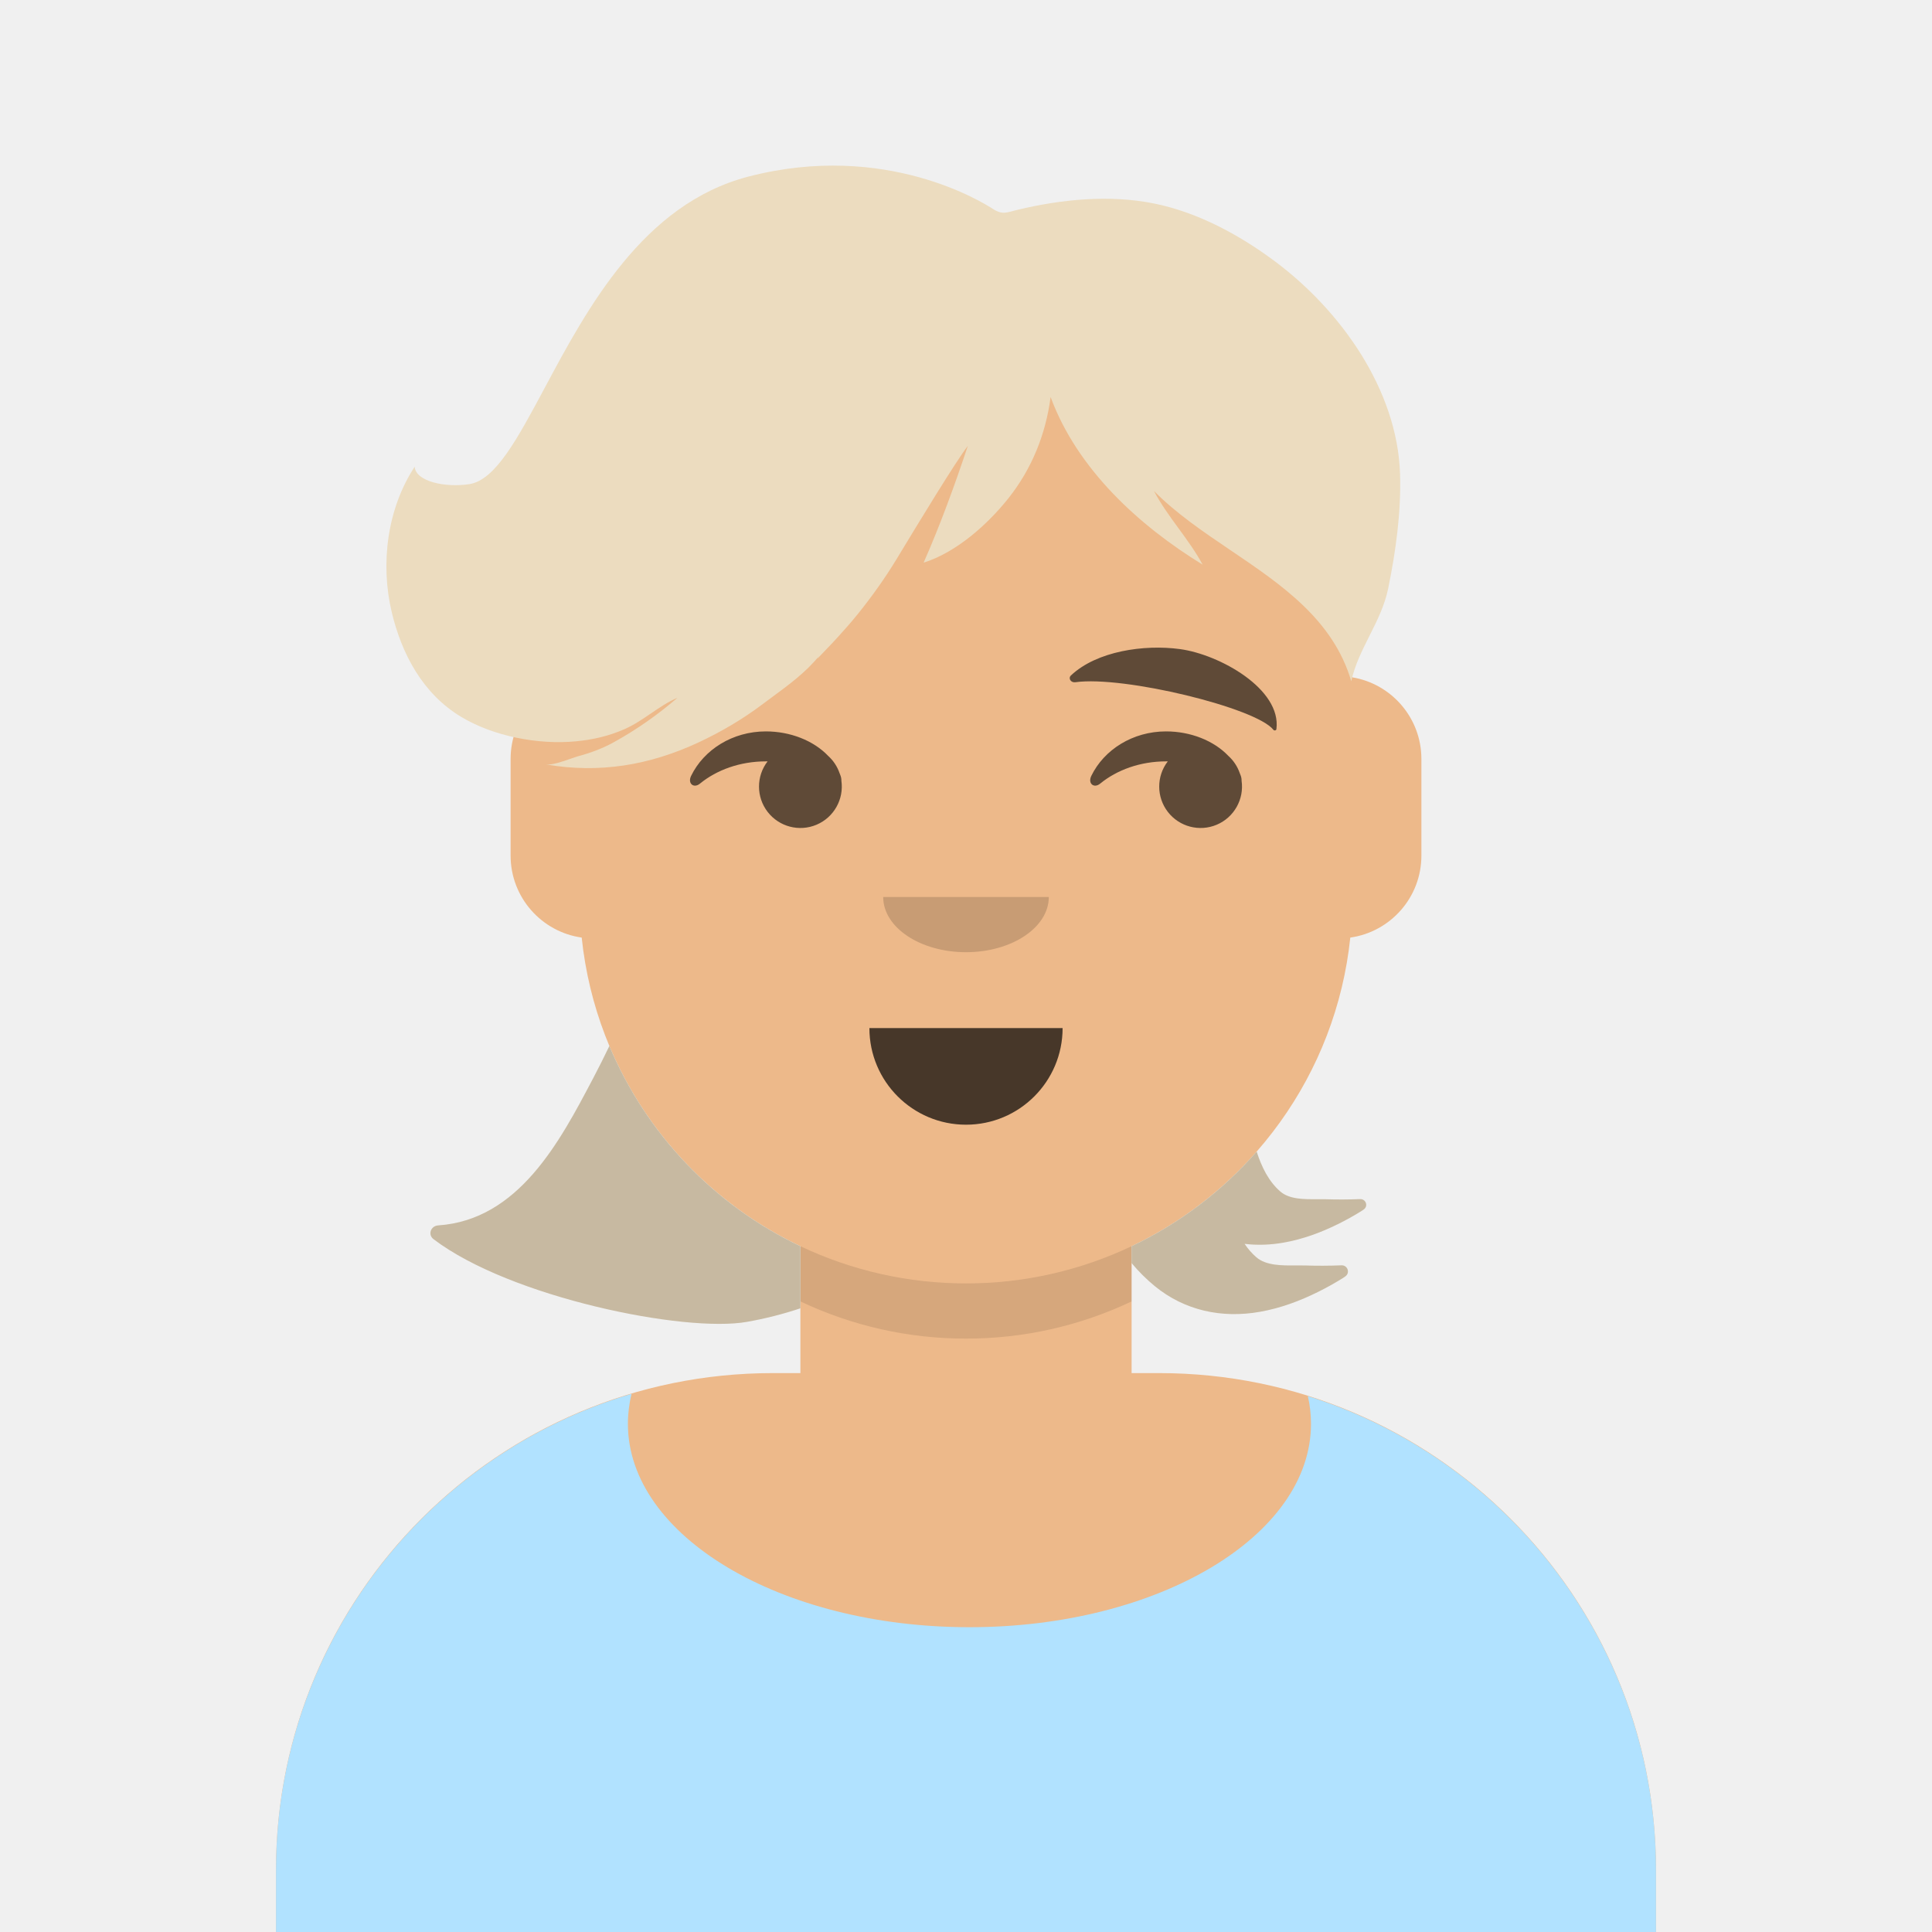
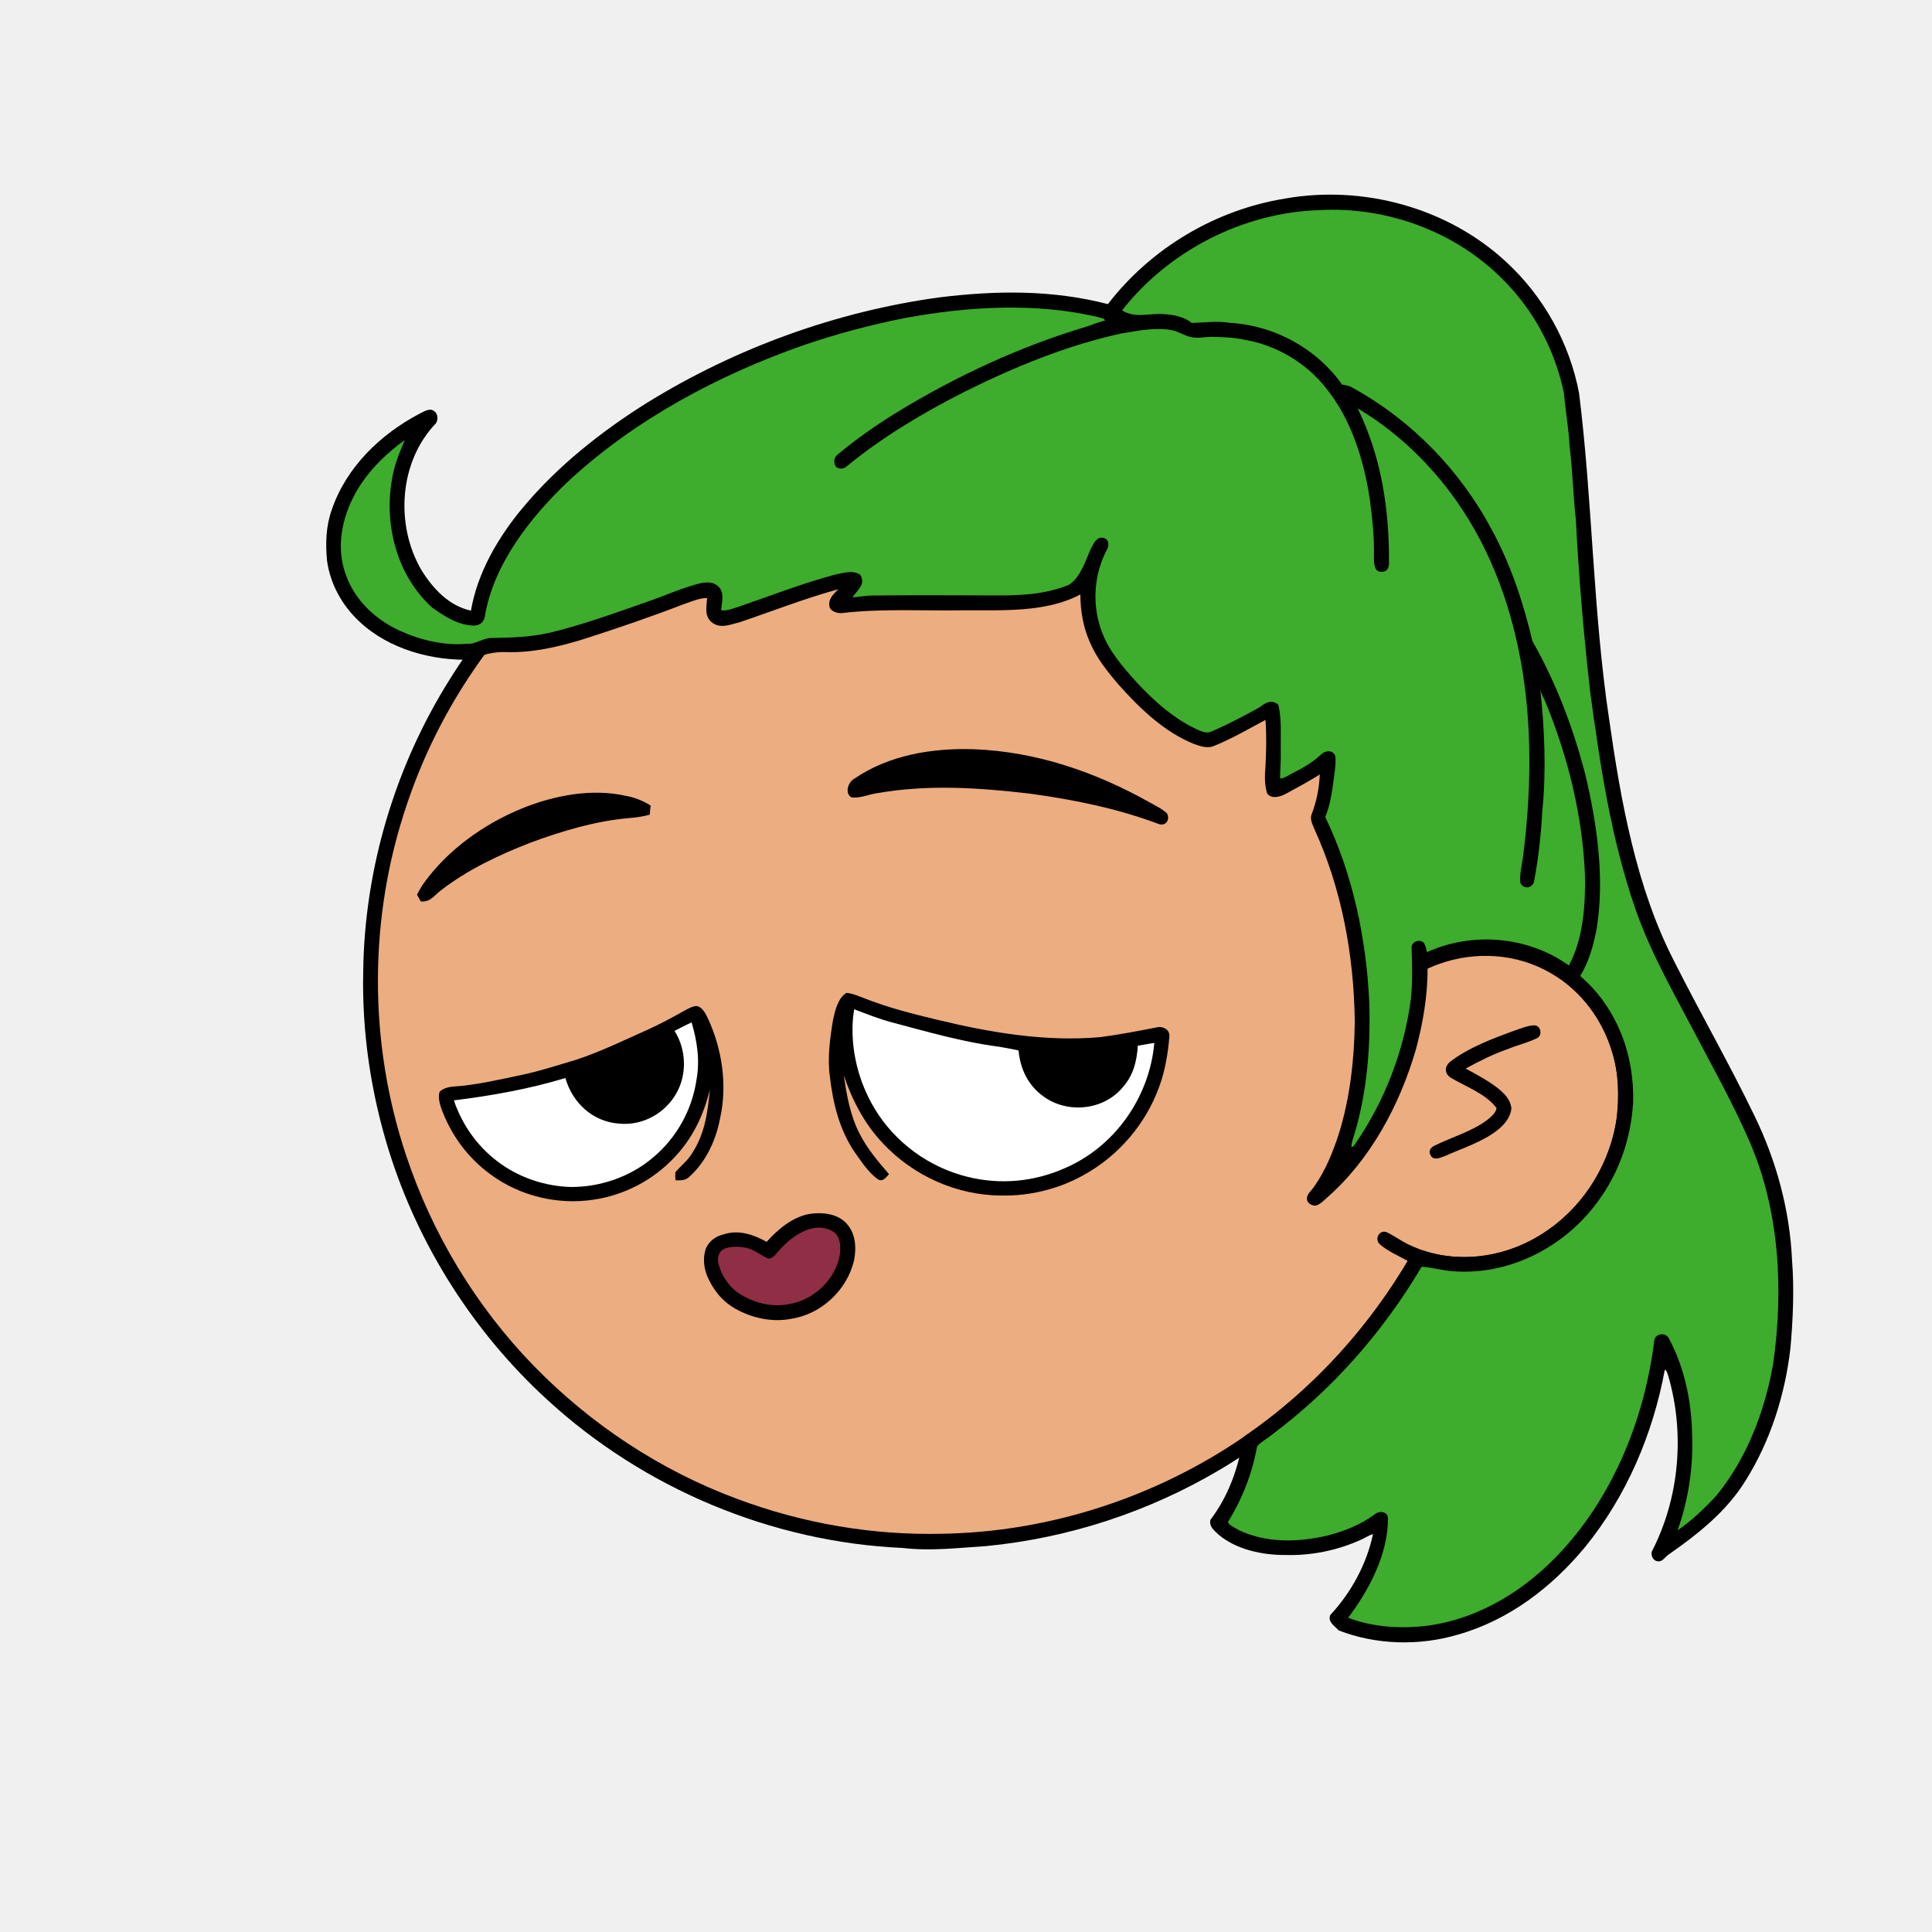
- <svg xmlns="http://www.w3.org/2000/svg" viewBox="0 0 280 280" fill="none">
+ <svg xmlns="http://www.w3.org/2000/svg" viewBox="0 0 762 762" fill="none">
  <mask id="avatarsRadiusMask">
-     <rect width="280" height="280" rx="0" ry="0" x="0" y="0" fill="#fff" />
+     <rect width="762" height="762" rx="0" ry="0" x="0" y="0" fill="#fff" />
  </mask>
  <g mask="url(#avatarsRadiusMask)">
-     <g transform="translate(40, 36)">
-       <path d="M100 0C69.072 0 44 25.072 44 56v6.166c-5.675.952-10 5.888-10 11.834v14c0 6.052 4.48 11.058 10.305 11.881 2.067 19.806 14.458 36.541 31.695 44.73V163h-4c-39.764 0-72 32.236-72 72v9h200v-9c0-39.764-32.236-72-72-72h-4v-18.389c17.237-8.189 29.628-24.924 31.695-44.73C161.52 99.058 166 94.052 166 88V74c0-5.946-4.325-10.882-10-11.834V56c0-30.928-25.072-56-56-56z" fill="#EDB98A" />
-       <path d="M76 144.611v8A55.79 55.79 0 00100 158a55.789 55.789 0 0024-5.389v-8A55.789 55.789 0 01100 150a55.79 55.79 0 01-24-5.389z" fill="#000" fill-opacity=".1" />
+     <path d="M396.01 164.85c37.82 4.9 74.21 19.64 104.8 42.39 6.15 4.84 12.48 9.33 18.02 14.92 23.77 21.98 42.73 49.02 55.13 78.95 9.35 22.31 14.72 46.04 16.64 70.14 6.62.81 13.05 2.14 19.12 5 15.54 6.93 27.08 20.94 31.78 37.21 2.63 9.56 3.56 19.75 1.72 29.55-2.96 18.76-13.72 36.13-29.37 46.92-10.94 7.65-24.49 12.03-37.86 11.68-5.13-.05-10.04-1.6-15.13-1.79-1.85 2.17-3.23 4.84-4.76 7.25-18.66 29.62-44.57 54.51-74.64 72.4-28.1 16.73-59.9 27.16-92.46 30.32-11.08.7-21.87 2.05-32.98.74-51.69-2.3-102.07-23.44-140.15-58.43-29.03-26.55-50.84-60.83-62.54-98.39-7.09-22.85-10.62-46.78-10.07-70.71.52-40.34 12.53-80.58 33.94-114.76 19.1-30.81 45.91-56.58 77.2-74.83 29.63-17.28 63.35-27.68 97.59-29.87 14.66-1.47 29.44-.37 44.02 1.31Z" fill="#000" />
+     <path d="M363 169.06c48.47-1.39 97.32 14.7 135.81 44.12 6.55 4.06 11.72 9.49 17.36 14.64 24.33 22.63 43.2 50.95 54.93 82.02 7.43 19.61 11.86 40.2 13.56 61.09-8.89.74-17.34 2.34-25.38 6.38-2.19 1.03-1.89 4.95.68 5.23 2.35.23 4.98-1.51 7.24-2.2 14.62-5.37 31.32-4.35 44.78 3.68 11.69 6.78 20.09 18.16 23.89 31.06 2.6 8.25 2.68 17.41 1.76 25.95-2.5 17.35-12.35 33.73-26.73 43.81-15.71 11.33-37.17 14.64-54.93 6.2-3.17-1.43-5.94-3.58-9.08-5.05-2.95-1.09-4.88 2.79-2.7 4.75 3.17 2.76 7.34 4.52 11 6.56-20.14 34.15-49.45 62.7-84.41 81.47-30.2 16.31-64.44 25.53-98.78 26.15-27.63.72-55.33-4.04-81.21-13.72-30.32-11.24-57.84-29.43-80.37-52.6-22.67-23.37-39.92-51.88-50.2-82.77-14.96-44.64-14.91-94.01.27-138.59 11.05-33.06 30.28-63.21 55.37-87.39 29.67-28.73 67.65-48.54 108.13-56.67 12.8-2.52 25.94-4.24 39.01-4.12Z" fill="rgba(236, 173, 128, 1)" />
+     <path d="M605.03 404.4c2.63-.1 3.44 3.8 1.36 4.98-3.69 1.83-7.82 2.77-11.64 4.35-5.82 2.04-11.28 4.76-16.68 7.72 4.29 2.34 8.86 4.74 12.71 7.76 2.58 2.09 4.85 4.35 5.33 7.8-.26 3.59-2.73 6.55-5.45 8.69-5.86 4.66-13.92 7.18-20.79 10.26-1.75.62-4.43 1.99-5.59-.26-1.02-1.74-.06-3.11 1.57-3.87 6.65-3.3 14.86-5.62 20.79-10.16 1.37-1.14 3.39-2.74 3.61-4.62-4.07-5.63-12.42-8.59-18.23-12.09-2.34-1.72-2.29-4.24-.16-6.13 7.27-5.64 16.98-9.26 25.57-12.38 2.42-.83 5.03-1.95 7.6-2.05Z" fill="#000" />
+     <g transform="translate(-161 -83)">
+       <path d="M494.83 474.61c2.51.17 5.02 1.39 7.38 2.24 9.33 3.65 18.8 6.05 28.52 8.37 20.93 5.06 42.75 8.76 64.32 6.83 7.36-.98 14.7-2.38 21.99-3.8 2.53-.69 5.45.75 5.17 3.64-.56 6.56-1.63 13.23-3.9 19.44-5.27 14.83-16.11 27.53-29.89 35.11-9.8 5.51-21.19 8.31-32.42 8.09-17.65-.05-34.84-7.8-46.86-20.68-7.23-7.66-11.98-16.88-15.38-26.78 1.24 7.98 2.51 15.76 6.26 23.03 3.03 6.01 7.26 10.92 11.61 15.99-1.15 1.33-2.54 3.26-4.48 1.98-3.61-2.64-6.29-6.76-8.86-10.36-6.2-8.96-8.75-19.54-10-30.22-.99-7.27.07-15.03 1.27-22.23.76-3.53 1.94-8.67 5.27-10.65ZM436.11 479.84c2.2.74 3.17 3.02 4.14 4.93 5.57 12.06 7.7 26.28 4.75 39.31-1.56 8.46-5.54 17.15-12.02 22.96-1.59 1.63-3.44 1.53-5.55 1.47a14.54 14.54 0 0 1-.05-3.16c2.13-2.57 4.79-4.51 6.55-7.43 5.1-7.77 6.2-16.21 7.05-25.25-2.4 10.15-6.94 19.55-14.24 27.08-8.3 8.76-19.55 14.63-31.49 16.39-14.13 2.2-29.06-1.34-40.6-9.82-9.1-6.53-15.98-15.92-19.7-26.46-.62-1.89-1.23-4.36-.54-6.29 1.6-1.44 3.52-1.87 5.61-2.03 8.8-.59 17.33-2.62 26.08-4.44 7.47-1.54 14.64-3.89 21.94-6.06 9.57-3.12 18.95-7.7 28.15-11.8 5.21-2.33 10.21-5.07 15.18-7.86 1.41-.7 3.12-1.76 4.74-1.54Z" fill="#000" />
+       <path d="M497.89 481.07c4.93 1.84 9.74 3.81 14.84 5.15 13.85 3.68 28.08 7.8 42.3 9.62 2.57.4 5.13.95 7.69 1.46.66 7.27 3.8 13.87 9.84 18.14 9.45 6.94 23.73 5.49 31.27-3.61 4.15-4.66 5.55-10.31 5.95-16.41 2.17-.36 4.33-.73 6.5-1.09-1.89 21.43-15.6 41.02-35.47 49.48-12.02 5.3-25.27 6.53-38.05 3.38-15.24-3.69-28.84-13.59-36.88-27.07-6.41-10.7-9.56-23.58-8.41-36.02.13-1.01.27-2.02.42-3.03ZM433.78 486.25c2.2 7.46 3.34 15.04 1.9 22.78a49.419 49.419 0 0 1-17.13 30.52c-9.03 7.65-20.76 11.68-32.57 11.61-9.68-.32-19.25-3.38-27.2-8.94-8.85-6.18-15.31-15.02-18.77-25.22 14.82-1.83 29.68-4.49 43.99-8.81 2.75 9.71 10.67 17.13 20.91 17.95 10.19 1.12 20.01-4.88 23.99-14.24 3.02-7.1 2.31-15.78-1.86-22.3 2.23-1.14 4.46-2.34 6.74-3.35Z" fill="#fff" />
    </g>
-     <g transform="translate(8, 170)">
-       <path d="M132.5 65.828c27.338 0 49.5-13.199 49.5-29.48 0-1.363-.155-2.704-.456-4.017C210.784 41.487 232 68.791 232 101.052V110H32v-8.948c0-32.655 21.739-60.232 51.534-69.05A18.001 18.001 0 0083 36.348c0 16.281 22.162 29.48 49.5 29.48z" fill="#B1E2FF" />
+     <g transform="translate(-161 -83)">
+       <g fill="#000">
+         <path d="M545.03 378.5c24.7.94 48.04 8.97 69.45 20.99 2.26 1.32 4.92 2.49 6.79 4.33 1.3 2.39-.38 5.13-3.2 4.19-16.58-6.21-33.56-9.63-51.06-12.02-20.3-2.34-39.92-3.68-60.2-.13-3.2.44-6.87 2.16-10.08 1.59-2.66-1.69-1.2-6.1 1.29-7.37 13.63-9.33 30.79-12.1 47.01-11.58ZM407.99 396.92c3.51.64 6.6 1.92 9.63 3.78-.15 1.2-.26 2.4-.33 3.62-2.7.74-5.46 1.12-8.24 1.34-13.17 1.15-26.45 5.11-38.81 9.69-12.23 4.75-24.78 10.64-35.19 18.71-2.82 2.03-4.13 4.82-8.08 4.47-.5-.9-1-1.79-1.51-2.67.89-1.59 1.68-3.17 2.76-4.64 9.55-13.17 23.64-23.22 38.61-29.35 12.7-5.15 27.61-8.05 41.16-4.95Z" />
+       </g>
    </g>
-     <g transform="translate(86, 134)">
-       <path fill-rule="evenodd" clip-rule="evenodd" d="M40 15c0 7.732 6.268 14 14 14s14-6.268 14-14" fill="#000" fill-opacity=".7" />
+     <g transform="translate(-161 -83)">
+       <path d="M480.96 561.69c4.71-.58 10.26.05 13.71 3.66 3.78 3.91 4.15 9.42 3.22 14.53-2.64 11.8-12.86 21.43-24.83 23.27-7.5 1.49-15.57-.3-22.15-4.05-5.15-2.91-8.86-7.64-11.08-13.06-1.31-3.29-1.62-7.23-.43-10.59 1.3-3.11 4.12-5 7.34-5.69 5.66-1.84 11.66.26 16.63 3.04 4.58-5.09 10.57-10.17 17.59-11.11Z" fill="#000" />
+       <path d="M480.51 567.7c3.29-1.03 7.38-.57 10 1.78 2.06 2.03 2.11 5.89 1.71 8.56-1.84 9.78-10.28 17.74-20.07 19.32-6.52 1.31-13.19-.33-18.84-3.68-4.3-2.52-7.44-6.98-8.81-11.72-.7-2.45-.36-5.07 2.04-6.38 2.59-1.08 5.76-1.02 8.48-.49 3.48.7 5.8 2.91 8.97 4.32 1.93-.09 2.62-1.39 3.81-2.64 3.32-3.94 7.69-7.62 12.71-9.07Z" fill="#8F2E45" />
    </g>
-     <g transform="translate(112, 122)">
-       <path fill-rule="evenodd" clip-rule="evenodd" d="M16 8c0 4.418 5.373 8 12 8s12-3.582 12-8" fill="#000" fill-opacity=".16" />
-     </g>
-     <g transform="translate(84, 90)">
-       <path d="M26.998 16c-4.834 0-8.991 2.648-10.838 6.447-.54 1.111.387 1.853 1.277 1.125 2.437-1.993 5.82-3.228 9.56-3.228.082 0 .163 0 .244.002a6 6 0 1010.699 2.8 2 2 0 00-.125-.739 7.55 7.55 0 00-.144-.372 6.007 6.007 0 00-1.646-2.484C33.9 17.317 30.507 16 26.998 16zm58 0c-4.834 0-8.991 2.648-10.838 6.447-.54 1.111.387 1.853 1.278 1.125 2.436-1.993 5.82-3.228 9.56-3.228.08 0 .162 0 .243.002a6 6 0 1010.699 2.8 2 2 0 00-.125-.739 7.55 7.55 0 00-.144-.372 6.007 6.007 0 00-1.646-2.484C91.9 17.317 88.506 16 84.998 16z" fill="#000" fill-opacity=".6" />
-     </g>
-     <g transform="translate(84, 82)">
-       <path fill-rule="evenodd" clip-rule="evenodd" d="M22.766 1.578l.911-.402C28.92-.905 36.865-.033 41.723 2.299c.567.272.18 1.153-.402 1.108-14.919-1.151-24.963 8.146-28.375 14.44-.101.187-.407.208-.482.034-2.308-5.319 4.45-13.985 10.302-16.303zM86.993 12.07c5.761.773 14.746 5.795 13.994 11.607-.024.19-.312.25-.436.091-2.487-3.188-21.712-7.872-28.713-6.894-.641.09-1.064-.571-.627-.984 3.744-3.536 10.62-4.518 15.782-3.82z" fill="#000" fill-opacity=".6" />
-     </g>
-     <g transform="translate(7, 0)">
-       <path d="M177.747 37.856c9.527 7.102 17.761 18.582 18.159 30.824.175 5.507-.617 11.227-1.722 16.616-.504 2.463-1.609 4.661-2.709 6.85-1.066 2.125-2.129 4.24-2.638 6.583-2.627-8.925-10.084-13.97-17.504-18.99-3.953-2.674-7.896-5.341-11.091-8.584 1.016 1.93 2.305 3.695 3.591 5.454 1.24 1.698 2.477 3.392 3.461 5.224-9.247-5.665-18.206-13.88-22.032-24.295-.707 5.398-2.716 10.39-6.108 14.666-3.011 3.796-7.582 7.87-12.295 9.34 2.427-5.507 4.502-11.217 6.407-16.925-1.784 2.316-7.221 11.286-9.611 15.23l-.764 1.26c-1.656 2.72-3.513 5.317-5.507 7.803-.933 1.163-1.929 2.287-2.931 3.391a67.9 67.9 0 01-1.787 1.895c-.041.041-.132.139-.246.261-.492.527-1.421 1.52-.666.545-1.858 2.35-4.451 4.26-6.911 6.07-.473.349-.942.695-1.4 1.039-2.852 2.144-5.96 3.968-9.19 5.476-7.097 3.313-14.383 4.538-22.114 3.199.903.101 2.352-.405 3.53-.817.466-.163.889-.311 1.22-.401 1.809-.492 3.474-1.117 5.113-2.024a53.849 53.849 0 009.176-6.418c-1.365.581-2.6 1.423-3.842 2.27-1.224.834-2.454 1.673-3.822 2.273-2.287 1.003-4.547 1.526-7.032 1.766-5.462.529-11.995-.72-16.721-3.587-5.492-3.333-8.542-9.051-9.99-15.137-1.68-7.067-.636-15.04 3.328-21.074.135 2.143 4.436 3.064 7.916 2.527 3.774-.582 6.95-6.52 10.913-13.926 6.178-11.548 14.268-26.669 29.514-30.64 19.961-5.2 34.209 3.874 35.42 4.657 1.214.784 1.795.629 2.93.326.209-.056.437-.117.691-.178 6.346-1.52 13.258-2.209 19.705-.927 6.34 1.262 12.418 4.546 17.559 8.378z" fill="#ECDCBF" />
-       <path d="M71.933 110.752c.069.012.137.025.206.036a1.6 1.6 0 01-.206-.036zm7.073 45.439c.8-1.518 1.567-3.052 2.31-4.597A56.209 56.209 0 00109 180.611v8.999a54.395 54.395 0 01-7.726 1.96c-9.013 1.617-34.325-3.528-45.445-11.982-.848-.645-.418-1.917.67-1.992 11.66-.797 17.627-12.134 22.405-21.212l.102-.193zM157 183.053v-2.442a56.18 56.18 0 0018.127-13.713c.715 2.24 1.748 4.333 3.428 5.788 1.321 1.144 3.486 1.127 5.341 1.113h.001a31.76 31.76 0 011.202.004 69.91 69.91 0 005.016-.019c.839-.037 1.213 1.014.534 1.498a8.06 8.06 0 01-.39.262 39.194 39.194 0 01-3.25 1.812c-2.524 1.258-5.187 2.244-7.982 2.734-1.916.337-3.816.4-5.654.177a9.842 9.842 0 001.699 1.941c1.409 1.223 3.72 1.204 5.699 1.189.45-.004.883-.007 1.284.004 1.785.052 3.571.057 5.353-.02.896-.039 1.295 1.084.57 1.601a7.974 7.974 0 01-.416.28 41.968 41.968 0 01-3.468 1.937c-2.694 1.345-5.537 2.398-8.519 2.922-5.499.966-10.869-.177-15.194-3.708a24.898 24.898 0 01-3.381-3.36z" fill="#ECDCBF" />
-       <path d="M81.315 151.594a140.115 140.115 0 01-2.309 4.597l-.102.193c-4.778 9.078-10.745 20.415-22.404 21.212-1.09.075-1.52 1.347-.671 1.992 11.12 8.454 36.432 13.599 45.445 11.982a54.395 54.395 0 007.726-1.96v-8.999a56.205 56.205 0 01-27.685-29.017zM157 180.611v2.442a24.898 24.898 0 003.381 3.36c4.325 3.531 9.695 4.674 15.194 3.708 2.982-.524 5.825-1.577 8.519-2.922a41.968 41.968 0 003.468-1.937c.139-.087.278-.181.416-.28.725-.517.326-1.64-.57-1.601a74.062 74.062 0 01-5.353.02 36.241 36.241 0 00-1.284-.004c-1.979.015-4.29.034-5.699-1.189a9.842 9.842 0 01-1.699-1.941c1.838.223 3.738.16 5.654-.177 2.795-.49 5.458-1.476 7.982-2.734a39.194 39.194 0 003.25-1.812c.13-.081.26-.17.39-.262.679-.484.305-1.535-.534-1.498a69.91 69.91 0 01-5.016.019 31.82 31.82 0 00-1.203-.004c-1.855.014-4.02.031-5.341-1.113-1.68-1.455-2.713-3.548-3.428-5.788A56.18 56.18 0 01157 180.611z" fill="#000" fill-opacity=".16" />
+     <g transform="translate(-161 -83)" />
+     <g transform="translate(-161 -83)">
+       <path d="M754.859 186.13c14.91 13.66 25.21 32.12 28.95 52 5.36 42.98 5.42 85.9 11.9 128.86 4.51 31.79 10.67 66.12 25.47 94.89 10.32 20.51 21.8 40.49 31.79 61.17 8.63 17.69 13.95 37.27 14.83 56.95.89 11.46.38 23.45-.65 34.88-2.11 18.08-7.81 36.29-17.49 51.77-7.46 12.3-18.94 21.41-30.59 29.51-1.27.84-2.42 2.89-4.07 2.64-1.95-.08-2.91-2.08-2.52-3.83 10.86-21 13.11-46.4 6.57-69.07-.38-.97-.46-2.14-1.43-2.69-4.65 25.3-15.09 49.89-31.39 69.89-13.2 15.97-30.09 28.9-50.22 34.61-15.21 4.51-32.23 4.1-47.04-1.67-1.57-1.78-4.44-3.32-3.28-6.09 8.19-8.75 14.38-20.13 16.83-31.88-1.79.5-3.36 1.66-5.08 2.37-9.2 4.11-19.37 6.16-29.44 5.86-8.97.08-19.3-2.08-26.33-7.98-1.73-1.62-3.9-3.23-3.26-5.91 7.04-9.2 11.27-20.85 12.83-32.27.67-.92 1.86-1.46 2.76-2.14 26.06-18.21 47.33-42.21 63.45-69.54 1.06-2.29 3.48-2.79 5.69-1.92 13.69 4.19 28.66 2.46 41.31-4.1 14.51-7.44 25.69-20.6 31.11-35.94 3.53-9.45 4.3-19.52 3.26-29.5-1.8-13.96-8.77-27.13-19.84-35.94-5.9-5.66-14.04-9.12-21.98-10.7-11.01-2.45-22.92-.4-32.93 4.64 0 10.75-1.85 21.76-4.69 32.12-6.29 21.63-17.87 43.28-34.99 58.25-1.3 1.12-2.7 2.65-4.37 3.14-1.34.14-3.51-.9-3.5-2.47-.36-1.91 1.68-3.36 2.65-4.83 4.51-6.28 7.59-13.88 9.94-21.21 4.38-14.09 6.05-29.29 6.23-44-.32-26.06-5.09-52.36-16-76.15-.69-1.77-1.8-3.8-1.01-5.72 1.95-5.01 2.97-10.31 3.21-15.68-4.35 2.79-8.95 5.17-13.47 7.67-2.16 1.15-5.34 2.1-7.23-.02-1.19-3.4-1.02-7.54-.71-11.09.3-6.06.45-12.02-.02-18.07-6.88 3.68-13.31 7.46-20.62 10.4-2.44.91-5.32-.1-7.65-.94-11.58-4.69-21.05-13.78-29.28-22.94-4.65-5.4-8.97-10.7-11.78-17.33-2.6-5.98-3.63-12.16-3.68-18.67-13.67 7.3-31.08 6.14-46.1 6.25-15.95.26-32.18-.77-48.02 1.1-1.74.19-4.74-.78-4.85-2.87-.49-2.84 1.73-4.68 3.48-6.53-13.18 3.6-26.16 8.72-39.07 13.07-3.51.79-6.97 2.48-10.33.33-3.55-2.5-2.57-6.2-2.32-9.92-2.95-.08-6.01 1.32-8.78 2.24-13.5 5.21-27.18 9.88-40.97 14.27-9.56 2.87-19.08 5.05-29.14 4.8-4.78-.25-9.65.86-13.94 2.96-15.48.59-32.72-4.11-44.2-14.91-6.9-6.36-11.64-14.92-12.89-24.25-.62-6.78-.42-13.54 1.91-20.01 5.68-16.68 19.07-29.61 34.4-37.72 1.65-.77 3.89-2.39 5.68-1.32 1.76 1.03 1.96 3.35 1 4.98-14.57 15.12-16.16 40.04-5.77 57.86 4.46 7.27 10.89 14.19 19.55 16.06 2.58-15.05 10.8-29.04 20.48-40.63 13.73-16.47 31.23-30.31 49.38-41.61 34.84-21.45 74.34-35.78 114.89-41.32 22.38-2.75 44.5-3.04 66.47 2.66 17.03-22.1 42.49-37.25 70.03-41.66 30.68-5.39 63.88 3.6 86.87 24.84Z" fill="#000" />
+       <path d="M680.979 165.89c27.94-1.65 56.25 9.18 75.23 29.91 10.91 11.74 18.43 26.62 21.63 42.31.6 6.95 1.88 13.8 2.21 20.78 1.23 9.67 1.4 19.44 2.49 29.11 1.15 22.58 3.1 45.52 5.66 67.99 3.98 29.06 8.08 57.12 17.65 85.02 5.74 16.68 14.05 31.38 22.24 46.87 7.79 14.92 16.15 29.7 22.87 45.13 11.92 27.38 13.56 58.58 9.4 87.85-3.21 18.49-10.4 37.48-22.45 52.07-4.56 4.96-9.7 9.84-15.26 13.66 4.4-12.31 6.31-25.55 5.71-38.59-.28-12.71-3.12-25.91-9.15-37.17-1.2-2.34-5.11-2.04-5.71.62-3.66 30.09-15.6 60.31-36.18 82.88-13.88 15.21-31.81 26.65-52.42 29.75-10.54 1.44-22.19.85-32.18-3.03 8.24-10.85 15.77-25.17 15.69-39.07.22-2.77-3.41-3.3-5.13-1.75-5.78 4.24-12.35 6.83-19.28 8.54-11.41 2.57-23.7 2.86-34.45-2.31-1.21-.8-3.79-1.83-4.24-3.16 5.64-9.12 9.61-19.19 11.48-29.76 1.48-1.96 4.12-3.13 5.98-4.77 23.89-17.86 43.76-40.5 58.94-66.15 4.83.34 9.41 1.81 14.29 1.88 21.53 1 42.52-10.21 55.09-27.47 8.44-11.28 13.18-25.01 14.02-39.03.62-18.88-6.34-37.62-20.86-50.05 3.54-5.84 5.3-12.29 6.53-18.95 3.13-19.67.15-40.73-4.39-59.99-4.74-18.55-11.52-36.48-20.99-53.15-3.58-15.09-8.4-29.8-15.79-43.49-12.52-23.74-31.87-43.69-55.43-56.59-1.2-.71-2.49-.84-3.83-1.09-10.19-14.34-26.8-23.36-44.34-24.36-5.05-.84-9.87-.08-14.9.04-3.35-2.5-7.01-3.22-11.1-3.47-6.01-.48-10.84 1.84-16.47-1.46 18.38-23.51 47.6-38.52 77.44-39.55Z" fill="rgba(62, 172, 44, 1)" />
+       <path d="M593.99 208.04c1.09.36 2.29.26 2.9 1.34-2.41.64-4.74 1.47-7.07 2.36-26.33 7.83-51.59 19.56-75.02 33.85-8.19 5.03-16.1 10.58-23.49 16.73-1.54 1.24-1.61 3.33-.51 4.9 1.53.84 2.77.85 4.14-.29 14.24-11.67 30.15-21.13 46.54-29.44 19.52-9.74 40.3-18.27 61.65-22.94 6.38-1.02 13.52-2.57 19.89-1.36 2.27.38 4.28 1.72 6.5 2.38 3.02 1.26 6.2.24 9.48.28 4.33.09 8.76.22 13 1.19 12.54 2.14 24.06 9.03 31.97 18.98 10.1 12.53 14.95 28.43 17.34 44.12.95 7.61 1.83 15.19 1.56 22.86.04 2.17.09 5.7 3.12 5.51 2.15.08 2.86-1.6 2.84-3.49.14-21.14-2.99-41.81-12.35-60.94 14.14 8.34 26.53 19.89 36.41 32.97 14.63 19.46 23.37 42.14 27.79 65.96 4.75 25.45 4.3 52.36 1.01 77.98-.53 3.27-1.3 6.82-1.1 10.14 1.35 2.94 5.23 2.22 5.54-.98 1.68-8.89 2.66-18.12 3.17-27.15 1.6-16.27.9-32.1-.82-48.29.32 2.04 1.43 3.55 2.18 5.43 8.77 21.47 14.54 44.65 15.46 67.86.24 11.67-.62 25.34-6.35 35.79-16.15-11.54-37.91-13.4-55.95-5.27-.58-1.65-.54-4.26-2.82-4.41-1.72-.27-3.42 1.08-3.27 2.87.26 6.64.45 13.41-.26 20.03-2.75 20.73-10.51 40.9-22.58 57.99l-.93.46c.12-1.92.76-3.65 1.34-5.46 4.94-16.75 6.27-34.16 5.76-51.55-1.14-24.94-6.44-50.6-17.36-73.17 2.37-5.93 2.92-11.99 3.77-18.27.17-1.98.54-4.15.1-6.11-1.24-2.39-4.2-1.81-5.78-.12-3.21 3.02-6.97 5.12-10.87 7.1-1.59.75-3.27 2.12-5.05 2.15.03-3.68.41-7.33.27-11.03-.11-5.85.47-12.35-.98-18.05-2.51-2.19-5.03-.87-7.22.93-6.21 3.48-12.56 6.78-19.09 9.63-1.71.76-3.3.23-4.92-.44-9.51-4.16-17.84-11.61-24.82-19.17-5.18-5.79-10.66-12.06-13.41-19.42-4.13-10.59-3.4-22.9 2-32.91.98-1.68.46-4.21-1.69-4.47-2.75-.55-3.98 3.01-5.06 4.89-1.88 4.52-3.96 10.86-8.33 13.65-9.62 3.92-19.38 4.28-29.62 4.2-16.01-.04-32.01-.15-48.02.05-2.61.03-5.13.5-7.75.72 1.92-2.92 5.31-5.05 3.09-8.9-3.21-2.01-6.4-.74-9.84-.11-13.17 3.51-26.07 8.58-38.98 12.99-1.92.57-4.07 1.43-6.07 1.09.2-2.89 1.42-6.83-.91-9.16-2.1-2.2-4.77-1.96-7.52-1.43-6.94 1.76-13.21 4.65-20 7-12.89 4.49-25.88 9.28-39.17 12.47-7.57 1.74-15.13 1.93-22.85 2.07-3.66-.01-6.29 2.56-9.98 2.32-8.81.7-17.91-1.41-25.93-5.01-9.73-4.36-17.96-11.92-21.62-22.11-3.3-8.9-2.31-18.31 1.18-26.98 4.53-11.05 12.54-19.35 22.03-26.32-1.64 3.93-3.34 7.79-4.32 11.96-4.56 18.97.34 40.76 15.09 54.12 5.2 3.64 10 6.92 16.6 7.14 2.26-.11 3.76-1.33 4.19-3.58 3.36-20.57 18.01-39.2 32.77-53.21 26.21-24.39 59.37-42.09 93.02-53.84 13.1-4.47 26.44-8.04 40.01-10.71 24.65-4.54 51.41-6.16 75.97-.37Z" fill="rgba(62, 172, 44, 1)" />
    </g>
  </g>
</svg>
